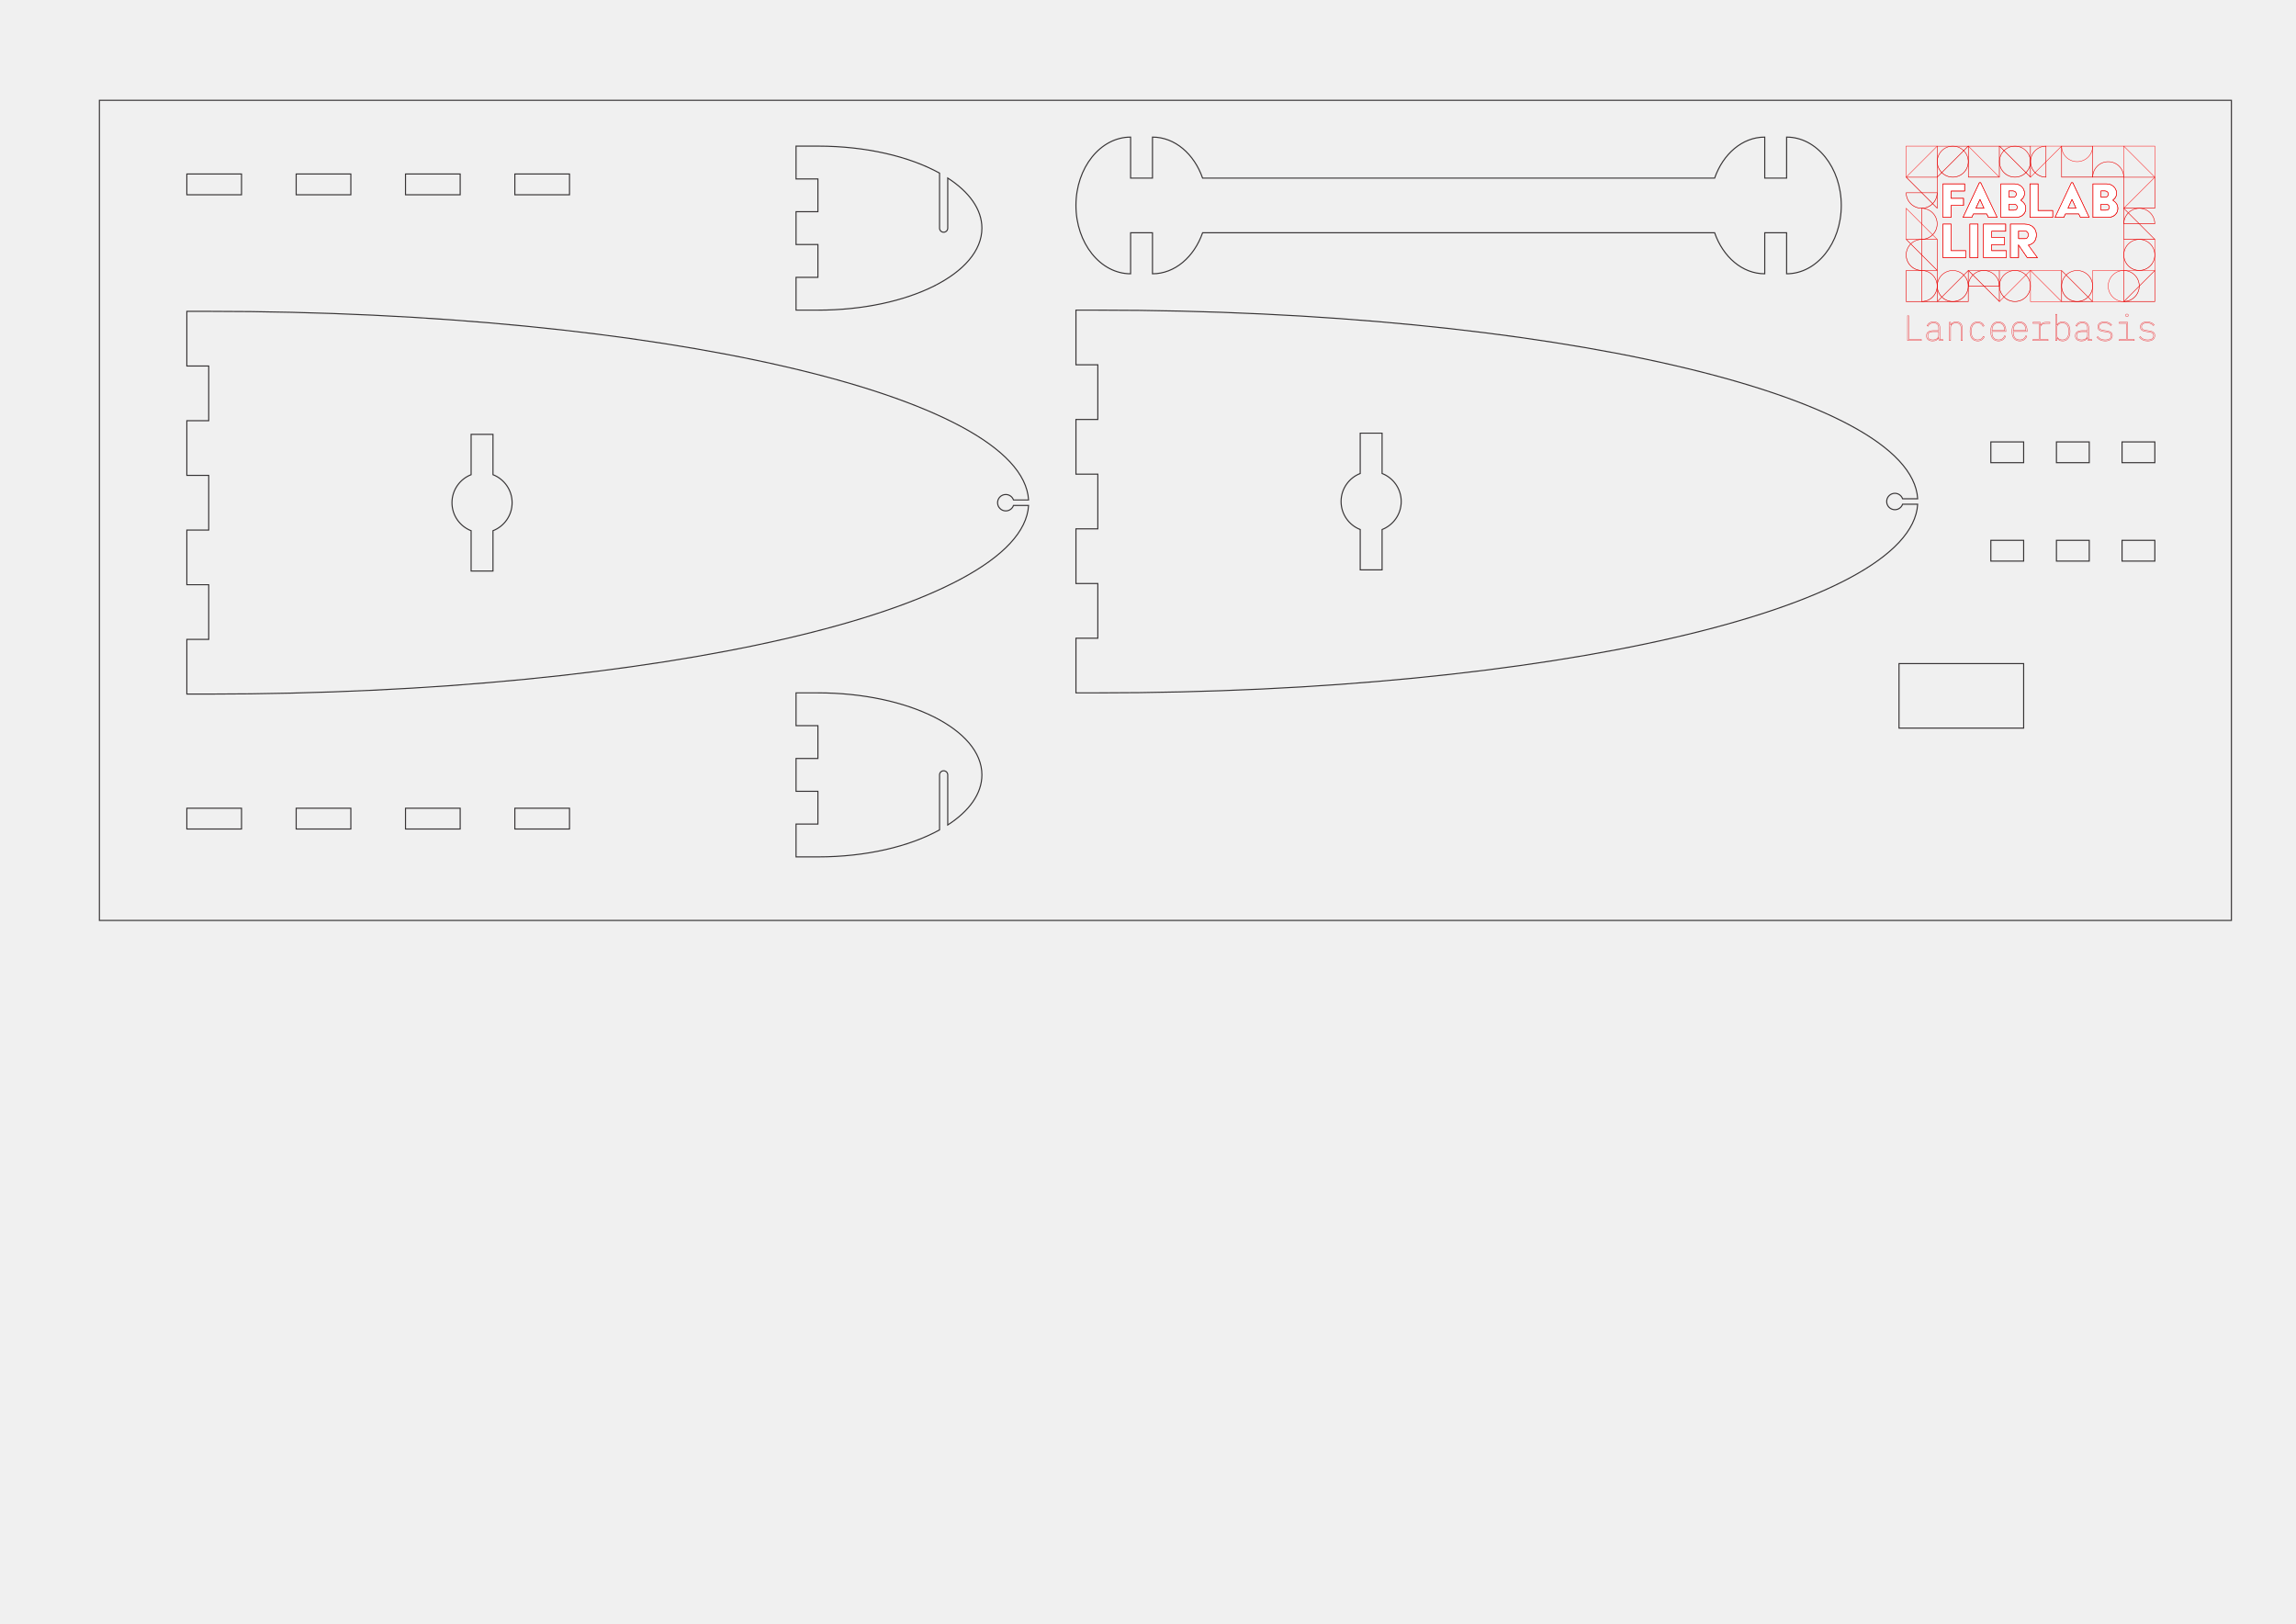
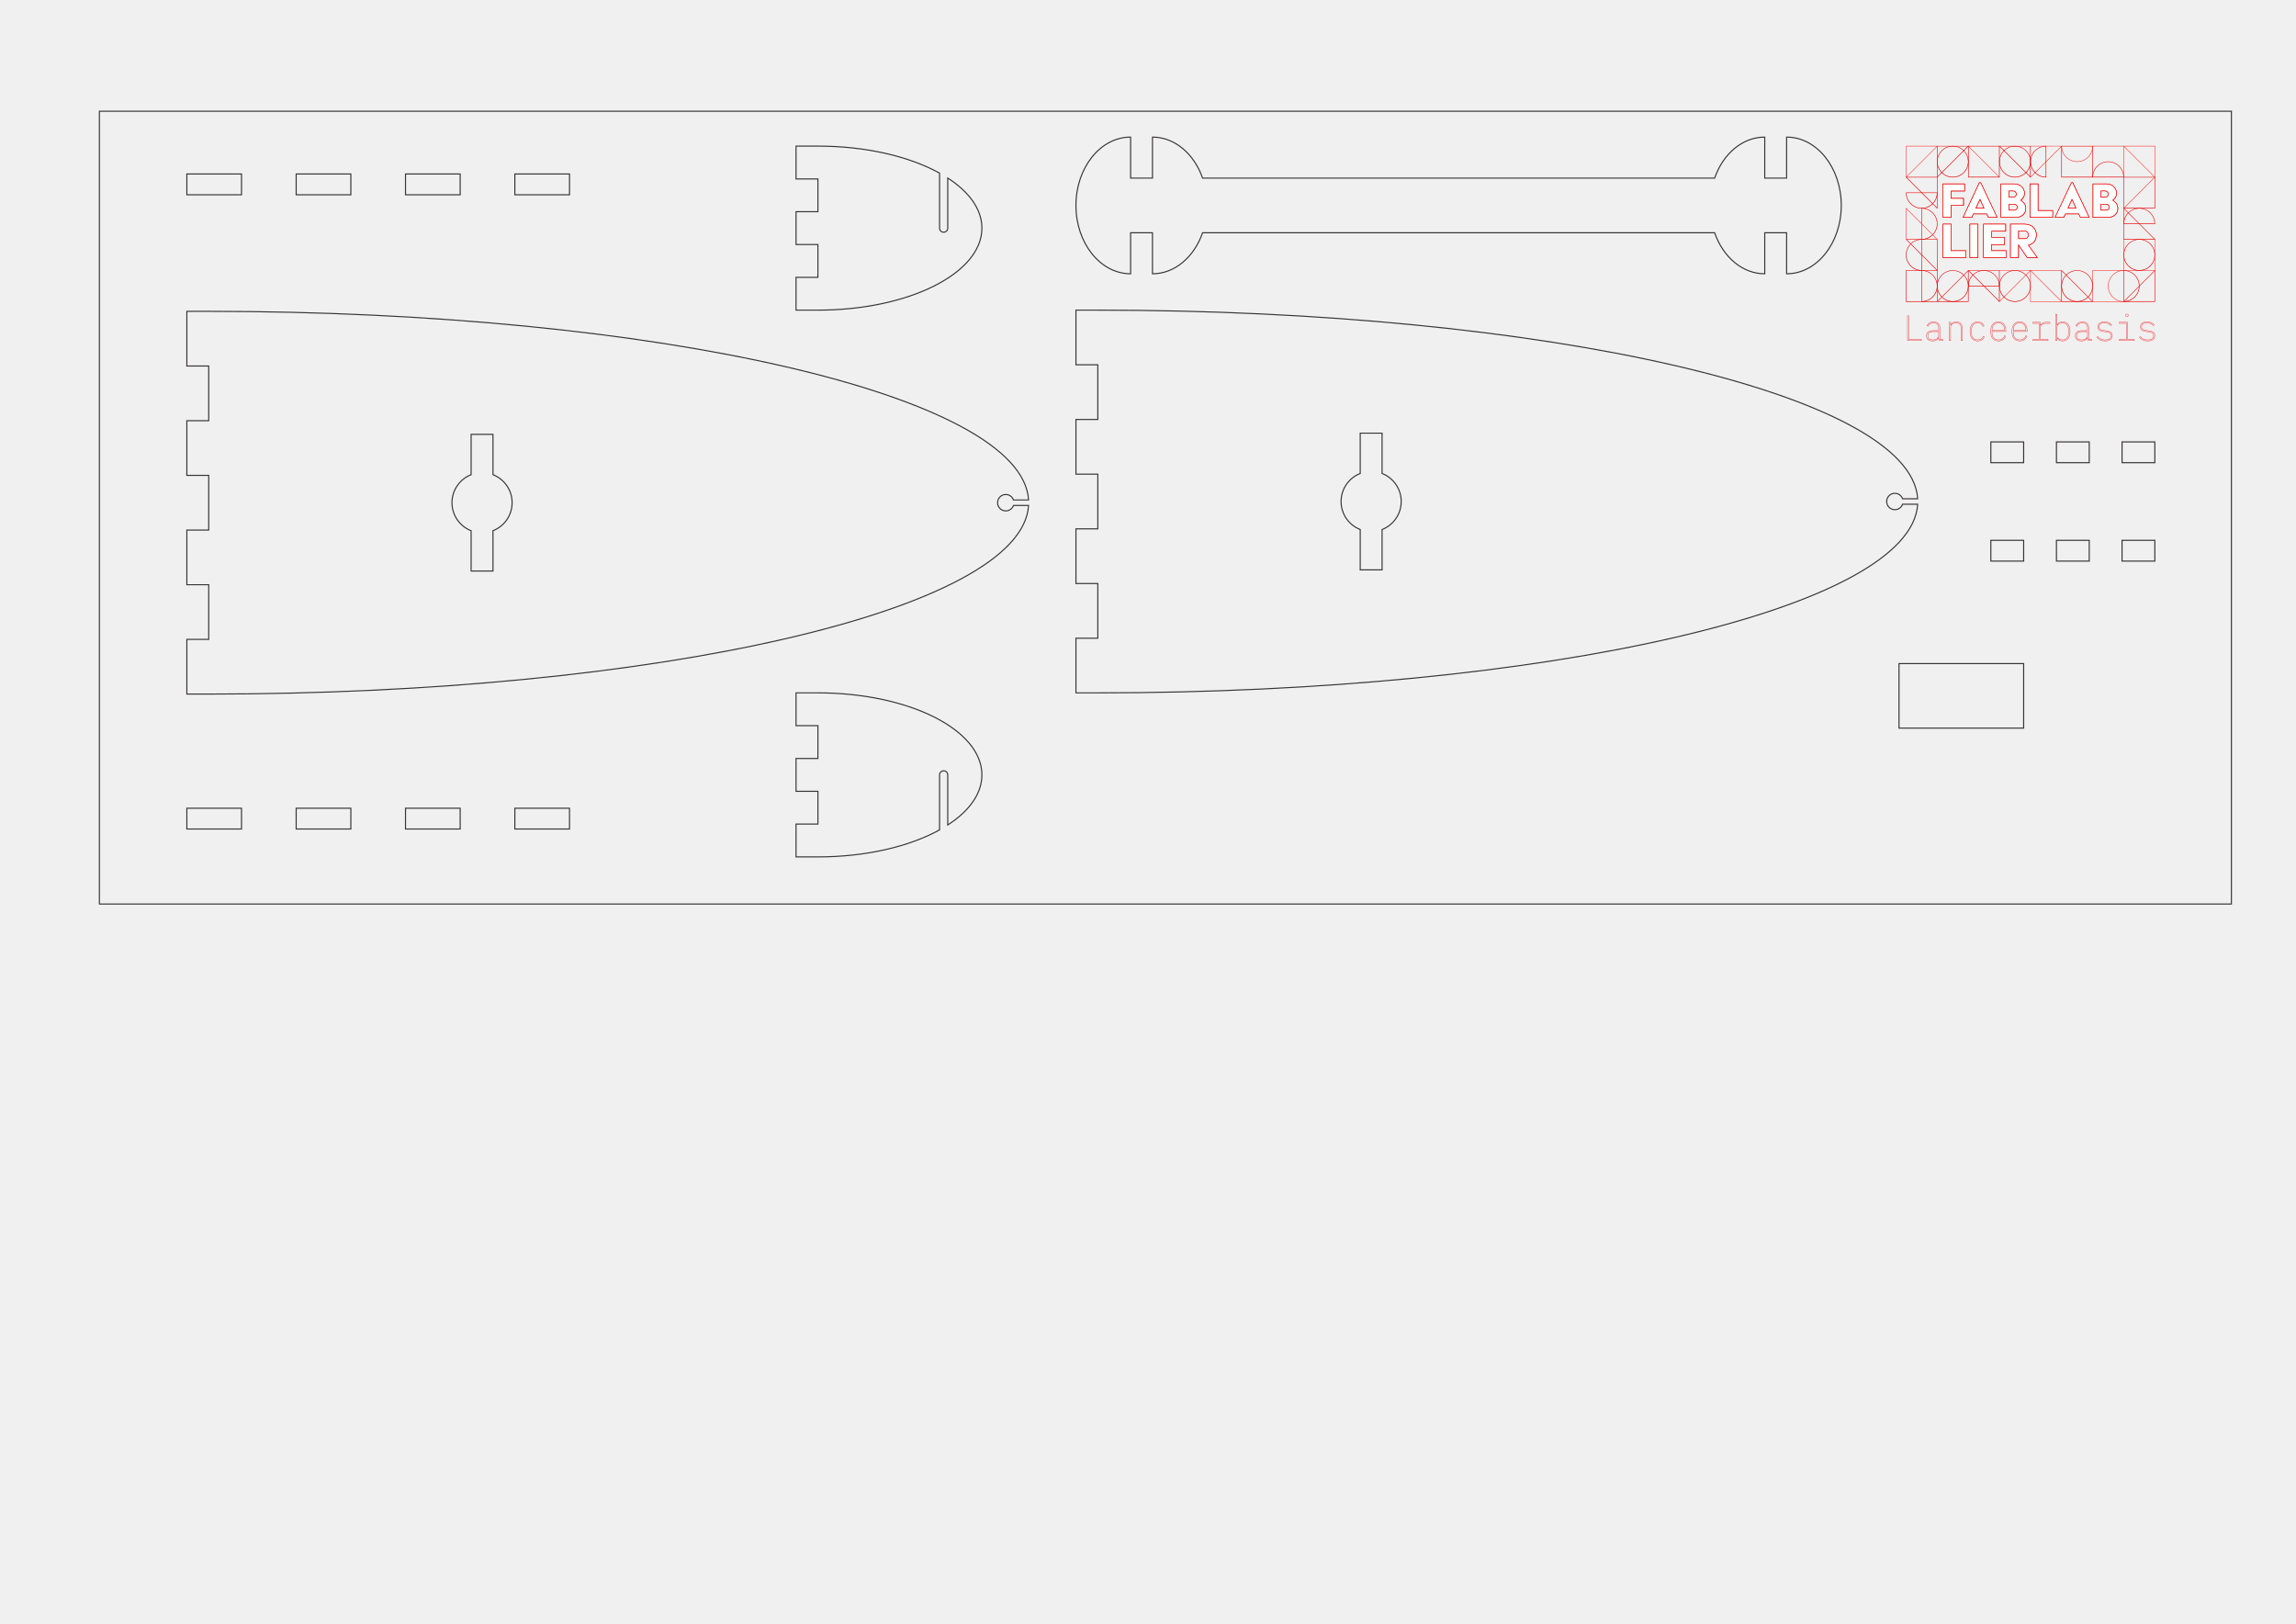
<svg xmlns="http://www.w3.org/2000/svg" xml:space="preserve" width="420mm" height="297mm" style="shape-rendering:geometricPrecision; text-rendering:geometricPrecision; image-rendering:optimizeQuality; fill-rule:evenodd; clip-rule:evenodd" viewBox="0 0 420 297" version="1.1">
  <defs>
    <style type="text/css">
   
    .str1 {stroke:#ED3237;stroke-width:0.076}
    .str2 {stroke:red;stroke-width:0.076}
    .str0 {stroke:#373435;stroke-width:0.2}
    .fil0 {fill:none}
    .fil1 {fill:none;fill-rule:nonzero}
    .fil2 {fill:black}
    .fil3 {fill:white}
   
  </style>
  </defs>
  <g id="Layer_x0020_1">
-     <rect class="fil0 str0" x="18.185" y="18.344" width="390" height="150" />
+     <rect class="fil0 str0" x="18.185" y="20.344" width="390" height="145" />
    <rect class="fil0 str0" x="364.179" y="80.823" width="6" height="3.8" />
    <rect class="fil0 str0" x="376.179" y="80.823" width="6" height="3.8" />
    <rect class="fil0 str0" x="388.179" y="80.823" width="6" height="3.8" />
    <rect class="fil0 str0" x="364.179" y="98.823" width="6" height="3.8" />
    <rect class="fil0 str0" x="376.179" y="98.823" width="6" height="3.8" />
    <rect class="fil0 str0" x="388.179" y="98.823" width="6" height="3.8" />
    <path class="fil0 str0" d="M200.82 126.723c82.126,0 148.825,-15.401 149.973,-34.5l-2.756 0c-0.206,0.583 -0.761,1 -1.415,1 -0.828,0 -1.5,-0.672 -1.5,-1.5 0,-0.828 0.672,-1.5 1.5,-1.5 0.653,0 1.208,0.417 1.415,1l2.756 0c-1.148,-19.099 -67.847,-34.5 -149.973,-34.5l-4 0 0 10 4 0 0 10 -4 0 0 10 4 0 0 10 -4 0 0 10 4 0 0 10 -4 0 0 10 4 0z" />
    <rect class="fil0 str0" x="34.18" y="31.823" width="10" height="3.8" />
    <rect class="fil0 str0" x="54.179" y="31.823" width="10" height="3.8" />
    <rect class="fil0 str0" x="74.179" y="31.823" width="10" height="3.8" />
    <rect class="fil0 str0" x="94.179" y="31.823" width="10" height="3.8" />
    <rect class="fil0 str0" x="34.18" y="147.823" width="10" height="3.8" />
    <rect class="fil0 str0" x="54.179" y="147.823" width="10" height="3.8" />
    <rect class="fil0 str0" x="74.179" y="147.823" width="10" height="3.8" />
    <rect class="fil0 str0" x="94.179" y="147.823" width="10" height="3.8" />
    <rect class="fil0 str0" x="347.379" y="121.369" width="22.8" height="11.8" />
    <path class="fil0 str0" d="M149.618 126.723l-4 0 0 6 4 0 0 6 -4 0 0 6 4 0 0 6 -4 0 0 6 4 0c8.825,0 16.76,-1.906 22.25,-4.939l0 -10.061c0,-0.414 0.336,-0.75 0.75,-0.75 0.414,0 0.75,0.336 0.75,0.75l0 9.164c3.918,-2.535 6.25,-5.713 6.25,-9.164 0,-8.284 -13.431,-15 -30,-15z" />
    <g>
  </g>
    <g>
  </g>
    <g>
  </g>
    <g>
  </g>
    <g>
  </g>
    <g>
  </g>
    <g>
  </g>
    <g>
  </g>
    <g>
  </g>
    <g>
  </g>
    <g>
  </g>
    <g>
  </g>
    <polygon class="fil1 str1" points="348.939,62.285 348.939,57.76 349.172,57.76 349.172,62.071 351.467,62.071 351.467,62.285 " />
    <path id="1" class="fil1 str1" d="M354.928 62.285c-0.099,0 -0.171,-0.024 -0.214,-0.071 -0.043,-0.048 -0.067,-0.115 -0.071,-0.201l0 -0.24 -0.026 0c-0.078,0.164 -0.203,0.304 -0.376,0.418 -0.173,0.115 -0.411,0.172 -0.713,0.172 -0.359,0 -0.635,-0.082 -0.83,-0.246 -0.195,-0.164 -0.292,-0.398 -0.292,-0.7 0,-0.138 0.022,-0.266 0.065,-0.383 0.043,-0.117 0.117,-0.217 0.22,-0.301 0.104,-0.084 0.24,-0.149 0.408,-0.195 0.169,-0.045 0.376,-0.068 0.622,-0.068l0.914 0 0 -0.48c0,-0.316 -0.083,-0.549 -0.25,-0.7 -0.166,-0.151 -0.394,-0.227 -0.684,-0.227 -0.233,0 -0.439,0.049 -0.616,0.146 -0.177,0.097 -0.311,0.25 -0.402,0.457l-0.169 -0.11c0.091,-0.207 0.234,-0.375 0.431,-0.502 0.197,-0.128 0.451,-0.191 0.762,-0.191 0.363,0 0.646,0.096 0.849,0.288 0.203,0.192 0.305,0.464 0.305,0.814l0 2.12 0.531 0 0 0.201 -0.467 0zm-1.381 -0.117c0.147,0 0.286,-0.018 0.418,-0.055 0.132,-0.037 0.247,-0.091 0.347,-0.162 0.099,-0.071 0.178,-0.159 0.237,-0.263 0.058,-0.104 0.087,-0.225 0.087,-0.363l0 -0.674 -0.907 0c-0.385,0 -0.66,0.061 -0.827,0.185 -0.166,0.123 -0.25,0.284 -0.25,0.483l0 0.195c0,0.212 0.082,0.374 0.246,0.486 0.164,0.112 0.38,0.169 0.648,0.169z" />
    <path id="12" class="fil1 str1" d="M356.588 62.285l0 -3.345 0.227 0 0 0.493 0.019 0c0.03,-0.073 0.072,-0.145 0.126,-0.214 0.054,-0.069 0.122,-0.13 0.204,-0.181 0.082,-0.052 0.179,-0.094 0.292,-0.126 0.112,-0.032 0.242,-0.049 0.389,-0.049 0.367,0 0.648,0.107 0.843,0.321 0.195,0.214 0.292,0.524 0.292,0.93l0 2.172 -0.227 0 0 -2.133c0,-0.38 -0.082,-0.657 -0.246,-0.83 -0.164,-0.173 -0.402,-0.259 -0.713,-0.259 -0.125,0 -0.247,0.017 -0.366,0.052 -0.119,0.035 -0.224,0.086 -0.314,0.155 -0.091,0.069 -0.163,0.156 -0.217,0.259 -0.054,0.104 -0.081,0.225 -0.081,0.363l0 2.392 -0.227 0z" />
    <path id="123" class="fil1 str1" d="M361.78 62.362c-0.445,0 -0.791,-0.149 -1.037,-0.447 -0.246,-0.298 -0.369,-0.733 -0.369,-1.303 0,-0.571 0.123,-1.005 0.369,-1.303 0.246,-0.298 0.592,-0.447 1.037,-0.447 0.298,0 0.544,0.068 0.739,0.204 0.195,0.136 0.333,0.314 0.415,0.535l-0.195 0.078c-0.073,-0.199 -0.192,-0.351 -0.356,-0.457 -0.164,-0.106 -0.365,-0.159 -0.603,-0.159 -0.376,0 -0.663,0.122 -0.862,0.366 -0.199,0.244 -0.298,0.576 -0.298,0.995l0 0.376c0,0.419 0.099,0.751 0.298,0.995 0.199,0.244 0.486,0.366 0.862,0.366 0.255,0 0.467,-0.058 0.635,-0.175 0.169,-0.117 0.298,-0.274 0.389,-0.473l0.175 0.104c-0.043,0.104 -0.102,0.2 -0.175,0.288 -0.073,0.089 -0.16,0.167 -0.259,0.237 -0.099,0.069 -0.213,0.123 -0.34,0.162 -0.128,0.039 -0.269,0.058 -0.425,0.058z" />
    <path id="1234" class="fil1 str1" d="M365.579 62.362c-0.45,0 -0.801,-0.149 -1.053,-0.447 -0.253,-0.298 -0.379,-0.733 -0.379,-1.303 0,-0.571 0.125,-1.005 0.376,-1.303 0.251,-0.298 0.592,-0.447 1.024,-0.447 0.225,0 0.423,0.04 0.596,0.12 0.173,0.08 0.318,0.193 0.434,0.34 0.117,0.147 0.205,0.324 0.266,0.531 0.06,0.207 0.091,0.436 0.091,0.687l0 0.091 -2.541 0 0 0.169c0,0.419 0.103,0.751 0.308,0.995 0.205,0.244 0.498,0.366 0.878,0.366 0.268,0 0.495,-0.063 0.681,-0.188 0.186,-0.125 0.328,-0.313 0.428,-0.564l0.181 0.097c-0.099,0.259 -0.258,0.467 -0.476,0.622 -0.218,0.156 -0.489,0.233 -0.814,0.233zm-0.032 -3.306c-0.367,0 -0.651,0.123 -0.853,0.369 -0.201,0.246 -0.301,0.579 -0.301,0.998l0 0.026 2.301 0 0 -0.032c0,-0.419 -0.099,-0.751 -0.298,-0.995 -0.199,-0.244 -0.482,-0.366 -0.849,-0.366z" />
    <path id="12345" class="fil1 str1" d="M369.468 62.362c-0.45,0 -0.801,-0.149 -1.053,-0.447 -0.253,-0.298 -0.379,-0.733 -0.379,-1.303 0,-0.571 0.125,-1.005 0.376,-1.303 0.251,-0.298 0.592,-0.447 1.024,-0.447 0.225,0 0.423,0.04 0.596,0.12 0.173,0.08 0.318,0.193 0.434,0.34 0.117,0.147 0.205,0.324 0.266,0.531 0.06,0.207 0.091,0.436 0.091,0.687l0 0.091 -2.541 0 0 0.169c0,0.419 0.103,0.751 0.308,0.995 0.205,0.244 0.498,0.366 0.878,0.366 0.268,0 0.495,-0.063 0.681,-0.188 0.186,-0.125 0.328,-0.313 0.428,-0.564l0.181 0.097c-0.099,0.259 -0.258,0.467 -0.476,0.622 -0.218,0.156 -0.489,0.233 -0.814,0.233zm-0.032 -3.306c-0.367,0 -0.651,0.123 -0.853,0.369 -0.201,0.246 -0.301,0.579 -0.301,0.998l0 0.026 2.301 0 0 -0.032c0,-0.419 -0.099,-0.751 -0.298,-0.995 -0.199,-0.244 -0.482,-0.366 -0.849,-0.366z" />
    <path id="123456" class="fil1 str1" d="M371.88 62.084l1.115 0 0 -2.943 -1.115 0 0 -0.201 1.342 0 0 0.571 0.019 0c0.039,-0.078 0.085,-0.151 0.139,-0.22 0.054,-0.069 0.122,-0.13 0.204,-0.181 0.082,-0.052 0.178,-0.093 0.288,-0.123 0.11,-0.03 0.241,-0.045 0.392,-0.045l0.713 0 0 0.214 -0.752 0c-0.138,0 -0.268,0.017 -0.389,0.052 -0.121,0.035 -0.227,0.086 -0.318,0.156 -0.091,0.069 -0.163,0.154 -0.217,0.256 -0.054,0.102 -0.081,0.219 -0.081,0.353l0 2.113 1.426 0 0 0.201 -2.768 0 0 -0.201z" />
    <path id="1234567" class="fil1 str1" d="M376.022 57.488l0.227 0 0 1.964 0.019 0c0.078,-0.155 0.203,-0.293 0.376,-0.412 0.173,-0.119 0.395,-0.178 0.668,-0.178 0.423,0 0.754,0.147 0.992,0.441 0.238,0.294 0.356,0.73 0.356,1.31 0,0.579 -0.119,1.016 -0.356,1.309 -0.238,0.294 -0.568,0.441 -0.992,0.441 -0.272,0 -0.495,-0.059 -0.668,-0.178 -0.173,-0.119 -0.298,-0.256 -0.376,-0.412l-0.019 0 0 0.512 -0.227 0 0 -4.797zm1.238 4.674c0.372,0 0.657,-0.122 0.856,-0.366 0.199,-0.244 0.298,-0.576 0.298,-0.995l0 -0.376c0,-0.419 -0.099,-0.751 -0.298,-0.995 -0.199,-0.244 -0.484,-0.366 -0.856,-0.366 -0.134,0 -0.261,0.019 -0.382,0.058 -0.121,0.039 -0.228,0.095 -0.321,0.169 -0.093,0.073 -0.168,0.162 -0.224,0.266 -0.056,0.104 -0.084,0.218 -0.084,0.344l0 1.426c0,0.125 0.028,0.24 0.084,0.344 0.056,0.104 0.131,0.192 0.224,0.266 0.093,0.073 0.2,0.13 0.321,0.169 0.121,0.039 0.248,0.058 0.382,0.058z" />
    <path id="12345678" class="fil1 str1" d="M382.154 62.285c-0.099,0 -0.171,-0.024 -0.214,-0.071 -0.043,-0.048 -0.067,-0.115 -0.071,-0.201l0 -0.24 -0.026 0c-0.078,0.164 -0.203,0.304 -0.376,0.418 -0.173,0.115 -0.411,0.172 -0.713,0.172 -0.359,0 -0.635,-0.082 -0.83,-0.246 -0.195,-0.164 -0.292,-0.398 -0.292,-0.7 0,-0.138 0.022,-0.266 0.065,-0.383 0.043,-0.117 0.117,-0.217 0.22,-0.301 0.104,-0.084 0.24,-0.149 0.408,-0.195 0.169,-0.045 0.376,-0.068 0.622,-0.068l0.914 0 0 -0.48c0,-0.316 -0.083,-0.549 -0.25,-0.7 -0.166,-0.151 -0.394,-0.227 -0.684,-0.227 -0.233,0 -0.439,0.049 -0.616,0.146 -0.177,0.097 -0.311,0.25 -0.402,0.457l-0.169 -0.11c0.091,-0.207 0.234,-0.375 0.431,-0.502 0.197,-0.128 0.451,-0.191 0.762,-0.191 0.363,0 0.646,0.096 0.849,0.288 0.203,0.192 0.305,0.464 0.305,0.814l0 2.12 0.531 0 0 0.201 -0.467 0zm-1.381 -0.117c0.147,0 0.286,-0.018 0.418,-0.055 0.132,-0.037 0.247,-0.091 0.347,-0.162 0.099,-0.071 0.178,-0.159 0.237,-0.263 0.058,-0.104 0.087,-0.225 0.087,-0.363l0 -0.674 -0.907 0c-0.385,0 -0.66,0.061 -0.827,0.185 -0.166,0.123 -0.25,0.284 -0.25,0.483l0 0.195c0,0.212 0.082,0.374 0.246,0.486 0.164,0.112 0.38,0.169 0.648,0.169z" />
    <path id="123456789" class="fil1 str1" d="M385.078 62.362c-0.324,0 -0.608,-0.055 -0.852,-0.165 -0.244,-0.11 -0.457,-0.276 -0.638,-0.496l0.162 -0.136c0.169,0.207 0.36,0.36 0.574,0.457 0.214,0.097 0.466,0.146 0.755,0.146 0.329,0 0.593,-0.064 0.794,-0.191 0.201,-0.128 0.301,-0.325 0.301,-0.593 0,-0.117 -0.019,-0.214 -0.058,-0.292 -0.039,-0.078 -0.095,-0.142 -0.169,-0.191 -0.073,-0.05 -0.162,-0.089 -0.266,-0.117 -0.104,-0.028 -0.218,-0.051 -0.344,-0.068l-0.519 -0.071c-0.143,-0.022 -0.279,-0.049 -0.408,-0.081 -0.13,-0.032 -0.243,-0.081 -0.34,-0.146 -0.097,-0.065 -0.175,-0.148 -0.233,-0.25 -0.058,-0.102 -0.087,-0.23 -0.087,-0.386 0,-0.164 0.032,-0.305 0.097,-0.421 0.065,-0.117 0.152,-0.212 0.263,-0.285 0.11,-0.073 0.24,-0.128 0.389,-0.162 0.149,-0.035 0.308,-0.052 0.476,-0.052 0.16,0 0.306,0.014 0.438,0.042 0.132,0.028 0.251,0.067 0.356,0.117 0.106,0.05 0.201,0.106 0.285,0.169 0.084,0.063 0.159,0.129 0.224,0.198l-0.155 0.156c-0.052,-0.06 -0.112,-0.12 -0.181,-0.178 -0.069,-0.058 -0.15,-0.11 -0.243,-0.156 -0.093,-0.045 -0.199,-0.082 -0.318,-0.11 -0.119,-0.028 -0.256,-0.042 -0.412,-0.042 -0.302,0 -0.543,0.057 -0.723,0.172 -0.179,0.115 -0.269,0.295 -0.269,0.541 0,0.117 0.019,0.213 0.058,0.288 0.039,0.076 0.095,0.138 0.169,0.188 0.073,0.05 0.162,0.089 0.266,0.117 0.104,0.028 0.218,0.051 0.344,0.068l0.525 0.078c0.143,0.022 0.278,0.049 0.405,0.081 0.127,0.032 0.24,0.08 0.337,0.143 0.097,0.063 0.175,0.146 0.233,0.25 0.058,0.104 0.087,0.233 0.087,0.389 0,0.169 -0.034,0.316 -0.101,0.441 -0.067,0.125 -0.159,0.228 -0.276,0.308 -0.117,0.08 -0.256,0.141 -0.418,0.181 -0.162,0.041 -0.338,0.062 -0.528,0.062z" />
    <path id="12345678910" class="fil1 str1" d="M389.077 57.896c-0.086,0 -0.148,-0.018 -0.185,-0.055 -0.037,-0.037 -0.055,-0.083 -0.055,-0.139l0 -0.058c0,-0.056 0.018,-0.103 0.055,-0.139 0.037,-0.037 0.098,-0.055 0.185,-0.055 0.086,0 0.148,0.018 0.185,0.055 0.037,0.037 0.055,0.083 0.055,0.139l0 0.058c0,0.056 -0.018,0.103 -0.055,0.139 -0.037,0.037 -0.098,0.055 -0.185,0.055zm-1.413 4.188l1.303 0 0 -2.943 -1.303 0 0 -0.201 1.53 0 0 3.144 1.219 0 0 0.201 -2.748 0 0 -0.201z" />
    <path id="1234567891011" class="fil1 str1" d="M392.856 62.362c-0.324,0 -0.608,-0.055 -0.852,-0.165 -0.244,-0.11 -0.457,-0.276 -0.638,-0.496l0.162 -0.136c0.169,0.207 0.36,0.36 0.574,0.457 0.214,0.097 0.466,0.146 0.755,0.146 0.329,0 0.593,-0.064 0.794,-0.191 0.201,-0.128 0.301,-0.325 0.301,-0.593 0,-0.117 -0.019,-0.214 -0.058,-0.292 -0.039,-0.078 -0.095,-0.142 -0.169,-0.191 -0.073,-0.05 -0.162,-0.089 -0.266,-0.117 -0.104,-0.028 -0.218,-0.051 -0.344,-0.068l-0.519 -0.071c-0.143,-0.022 -0.279,-0.049 -0.408,-0.081 -0.13,-0.032 -0.243,-0.081 -0.34,-0.146 -0.097,-0.065 -0.175,-0.148 -0.233,-0.25 -0.058,-0.102 -0.087,-0.23 -0.087,-0.386 0,-0.164 0.032,-0.305 0.097,-0.421 0.065,-0.117 0.152,-0.212 0.263,-0.285 0.11,-0.073 0.24,-0.128 0.389,-0.162 0.149,-0.035 0.308,-0.052 0.476,-0.052 0.16,0 0.306,0.014 0.438,0.042 0.132,0.028 0.251,0.067 0.356,0.117 0.106,0.05 0.201,0.106 0.285,0.169 0.084,0.063 0.159,0.129 0.224,0.198l-0.155 0.156c-0.052,-0.06 -0.112,-0.12 -0.181,-0.178 -0.069,-0.058 -0.15,-0.11 -0.243,-0.156 -0.093,-0.045 -0.199,-0.082 -0.318,-0.11 -0.119,-0.028 -0.256,-0.042 -0.412,-0.042 -0.302,0 -0.543,0.057 -0.723,0.172 -0.179,0.115 -0.269,0.295 -0.269,0.541 0,0.117 0.019,0.213 0.058,0.288 0.039,0.076 0.095,0.138 0.169,0.188 0.073,0.05 0.162,0.089 0.266,0.117 0.104,0.028 0.218,0.051 0.344,0.068l0.525 0.078c0.143,0.022 0.278,0.049 0.405,0.081 0.127,0.032 0.24,0.08 0.337,0.143 0.097,0.063 0.175,0.146 0.233,0.25 0.058,0.104 0.087,0.233 0.087,0.389 0,0.169 -0.034,0.316 -0.101,0.441 -0.067,0.125 -0.159,0.228 -0.276,0.308 -0.117,0.08 -0.256,0.141 -0.418,0.181 -0.162,0.041 -0.338,0.062 -0.528,0.062z" />
    <g>
      <g>
        <path class="fil2 str2" d="M388.509 49.482c1.552,0.011 2.809,1.274 2.809,2.826 0,1.552 -1.262,2.821 -2.809,2.826l0 -5.653m-0.017 -0.011l0 5.687c1.57,0 2.844,-1.274 2.844,-2.843 0,-1.575 -1.274,-2.844 -2.844,-2.844l0 0z" />
      </g>
      <g>
        <path class="fil2 str2" d="M351.544 49.482c1.553,0.011 2.809,1.274 2.809,2.826 0,1.552 -1.262,2.821 -2.809,2.826l0 -5.653m-0.017 -0.011l0 5.687c1.57,0 2.844,-1.274 2.844,-2.843 0,-1.575 -1.274,-2.844 -2.844,-2.844l0 0z" />
      </g>
      <g>
        <path class="fil2 str2" d="M354.353 43.795l0 5.63 -5.63 -5.63 5.63 0m0.017 -0.011l-5.687 0 5.687 5.687 0 -5.687 0 0z" />
      </g>
      <g>
        <path class="fil2 str2" d="M351.51 43.795l0 5.653c-1.552,-0.011 -2.809,-1.274 -2.809,-2.826 0,-1.552 1.257,-2.815 2.809,-2.826m0.017 -0.011c-1.57,0 -2.844,1.274 -2.844,2.844 0,1.57 1.274,2.844 2.844,2.844l0 -5.687 0 0z" />
      </g>
      <g>
        <path class="fil2 str2" d="M354.353 49.482l0 5.653 -5.653 0 0 -5.653 5.653 0m0.017 -0.011l-5.687 0 0 5.687 5.687 0 0 -5.687 0 0z" />
      </g>
      <g>
        <path class="fil2 str2" d="M362.901 49.482c1.552,0 2.821,1.262 2.826,2.809l-5.653 0c0.006,-1.547 1.274,-2.809 2.826,-2.809m0 -0.011c-1.57,0 -2.844,1.274 -2.844,2.844l5.687 0c0,-1.575 -1.274,-2.844 -2.843,-2.844l0 0z" />
      </g>
      <g>
        <path class="fil2 str2" d="M365.727 49.482l0 5.63 -5.63 -5.63 5.63 0m0.017 -0.011l-5.687 0 5.687 5.687 0 -5.687 0 0z" />
      </g>
      <g>
        <path class="fil2 str2" d="M357.214 49.482c1.558,0 2.826,1.268 2.826,2.826 0,1.558 -1.268,2.826 -2.826,2.826 -1.558,0 -2.826,-1.268 -2.826,-2.826 0,-1.558 1.268,-2.826 2.826,-2.826m0 -0.011c-1.57,0 -2.843,1.274 -2.843,2.844 0,1.57 1.274,2.843 2.843,2.843 1.57,0 2.844,-1.274 2.844,-2.843 0,-1.575 -1.274,-2.844 -2.844,-2.844l0 0z" />
      </g>
      <g>
        <path class="fil2 str2" d="M360.04 49.505l0 5.63 -5.63 0 5.63 -5.63m0.017 -0.034l-5.687 5.687 5.687 0 0 -5.687 0 0z" />
      </g>
      <g>
        <path class="fil2 str2" d="M377.135 49.505l5.63 5.63 -5.63 0 0 -5.63m-0.017 -0.034l0 5.687 5.687 0 -5.687 -5.687 0 0z" />
      </g>
      <polyline class="fil0 str2" points="365.744,49.471 371.431,49.471 365.744,55.158 " />
      <polyline class="fil0 str2" points="388.492,49.471 382.805,49.471 382.805,55.158 388.492,55.158 " />
      <polyline class="fil0 str2" points="377.118,49.471 371.431,49.471 371.431,55.158 377.118,55.158 " />
      <path class="fil0 str2" d="M388.492 49.471c-1.57,0 -2.843,1.274 -2.843,2.844 0,1.57 1.274,2.843 2.843,2.843" />
      <g>
        <path class="fil2 str2" d="M391.336 38.108c1.553,0 2.821,1.262 2.826,2.809l-5.653 0c0.006,-1.547 1.274,-2.809 2.826,-2.809m0 -0.011c-1.57,0 -2.844,1.274 -2.844,2.844l5.687 0c0,-1.575 -1.274,-2.844 -2.844,-2.844l0 0z" />
      </g>
      <g>
        <path class="fil2 str2" d="M394.162 49.505l0 5.63 -5.63 0 5.63 -5.63m0.017 -0.034l-5.687 5.687 5.687 0 0 -5.687 0 0z" />
      </g>
      <line class="fil0 str2" x1="371.431" y1="49.471" x2="377.118" y2="55.158" />
      <g>
        <path class="fil2 str2" d="M368.588 49.482c1.558,0 2.826,1.268 2.826,2.826 0,1.558 -1.268,2.826 -2.826,2.826 -1.558,0 -2.826,-1.268 -2.826,-2.826 0,-1.558 1.268,-2.826 2.826,-2.826m0 -0.011c-1.57,0 -2.844,1.274 -2.844,2.844 0,1.57 1.274,2.843 2.844,2.843 1.57,0 2.844,-1.274 2.844,-2.843 0,-1.575 -1.274,-2.844 -2.844,-2.844l0 0z" />
      </g>
      <g>
        <path class="fil2 str2" d="M388.509 38.131l5.63 5.63 -5.63 0 0 -5.63m-0.017 -0.034l0 5.687 5.687 0 -5.687 -5.687 0 0z" />
      </g>
      <g>
        <path class="fil2 str2" d="M391.336 43.795c1.558,0 2.826,1.268 2.826,2.826 0,1.558 -1.268,2.826 -2.826,2.826 -1.558,0 -2.826,-1.268 -2.826,-2.826 0,-1.558 1.268,-2.826 2.826,-2.826m0 -0.011c-1.57,0 -2.844,1.274 -2.844,2.844 0,1.57 1.274,2.844 2.844,2.844 1.57,0 2.844,-1.274 2.844,-2.844 0,-1.575 -1.274,-2.844 -2.844,-2.844l0 0z" />
      </g>
      <polyline class="fil0 str2" points="388.492,43.784 388.492,49.471 394.179,49.471 394.179,43.784 " />
      <g>
        <path class="fil2 str2" d="M379.962 49.482c1.558,0 2.826,1.268 2.826,2.826 0,1.558 -1.268,2.826 -2.826,2.826 -1.558,0 -2.826,-1.268 -2.826,-2.826 0,-1.558 1.268,-2.826 2.826,-2.826m0 -0.011c-1.57,0 -2.844,1.274 -2.844,2.844 0,1.57 1.274,2.843 2.844,2.843 1.57,0 2.844,-1.274 2.844,-2.843 0,-1.575 -1.274,-2.844 -2.844,-2.844l0 0z" />
      </g>
      <g>
        <path class="fil2 str2" d="M374.258 26.735l0 5.653c-1.552,-0.011 -2.809,-1.274 -2.809,-2.826 0,-1.553 1.257,-2.815 2.809,-2.826m0.017 -0.011c-1.57,0 -2.844,1.274 -2.844,2.844 0,1.57 1.274,2.843 2.844,2.843l0 -5.687 0 0z" />
      </g>
      <g>
        <path class="fil2 str2" d="M354.353 32.422l0 5.63 -5.63 -5.63 5.63 0m0.017 -0.011l-5.687 0 5.687 5.687 0 -5.687 0 0z" />
      </g>
      <g>
        <path class="fil2 str2" d="M371.414 26.735l0 5.63 -5.63 -5.63 5.63 0m0.017 -0.011l-5.687 0 5.687 5.687 0 -5.687 0 0z" />
      </g>
      <g>
        <path class="fil2 str2" d="M360.018 26.735l-5.63 5.63 0 -5.63 5.63 0m0.04 -0.011l-5.687 0 0 5.687 5.687 -5.687 0 0z" />
      </g>
      <polyline class="fil0 str2" points="354.37,26.723 348.683,26.723 348.683,32.41 " />
      <g>
        <path class="fil2 str2" d="M394.162 32.422l0 5.653 -5.653 0 0 -5.653 5.653 0m0.017 -0.011l-5.687 0 0 5.687 5.687 0 0 -5.687 0 0z" />
      </g>
      <g>
        <path class="fil2 str2" d="M382.788 26.735l0 5.653 -5.653 0 0 -5.653 5.653 0m0.017 -0.011l-5.687 0 0 5.687 5.687 0 0 -5.687 0 0z" />
      </g>
      <g>
        <path class="fil2 str2" d="M365.727 26.735l0 5.653 -5.653 0 0 -5.653 5.653 0m0.017 -0.011l-5.687 0 0 5.687 5.687 0 0 -5.687 0 0z" />
      </g>
      <g>
        <path class="fil2 str2" d="M368.588 26.735c1.558,0 2.826,1.268 2.826,2.826 0,1.558 -1.268,2.826 -2.826,2.826 -1.558,0 -2.826,-1.268 -2.826,-2.826 0,-1.558 1.268,-2.826 2.826,-2.826m0 -0.011c-1.57,0 -2.844,1.274 -2.844,2.844 0,1.57 1.274,2.843 2.844,2.843 1.57,0 2.844,-1.274 2.844,-2.843 0,-1.57 -1.274,-2.844 -2.844,-2.844l0 0z" />
      </g>
      <g>
        <path class="fil2 str2" d="M385.649 29.578c1.552,0 2.821,1.262 2.826,2.809l-5.653 0c0.006,-1.547 1.274,-2.809 2.826,-2.809m0 -0.011c-1.57,0 -2.844,1.274 -2.844,2.843l5.687 0c0,-1.575 -1.274,-2.843 -2.843,-2.843l0 0z" />
      </g>
      <g>
        <path class="fil2 str2" d="M354.353 35.265c-0.011,1.552 -1.274,2.809 -2.826,2.809 -1.553,0 -2.821,-1.262 -2.826,-2.809l5.653 0m0.017 -0.011l-5.687 0c0,1.57 1.274,2.844 2.844,2.844 1.57,0 2.844,-1.274 2.844,-2.844l0 0z" />
      </g>
      <line class="fil0 str2" x1="365.744" y1="32.41" x2="360.057" y2="26.723" />
      <line class="fil0 str2" x1="354.37" y1="26.723" x2="348.683" y2="32.41" />
      <polyline class="fil0 str2" points="371.431,26.723 377.118,26.723 371.431,32.41 " />
      <line class="fil0 str2" x1="388.492" y1="26.723" x2="394.179" y2="32.41" />
      <polyline class="fil0 str2" points="394.179,32.41 394.179,26.723 388.492,26.723 388.492,32.41 " />
      <g>
        <path class="fil2 str2" d="M357.214 26.735c1.558,0 2.826,1.268 2.826,2.826 0,1.558 -1.268,2.826 -2.826,2.826 -1.558,0 -2.826,-1.268 -2.826,-2.826 0,-1.558 1.268,-2.826 2.826,-2.826m0 -0.011c-1.57,0 -2.843,1.274 -2.843,2.844 0,1.57 1.274,2.843 2.843,2.843 1.57,0 2.844,-1.274 2.844,-2.843 0,-1.57 -1.274,-2.844 -2.844,-2.844l0 0z" />
      </g>
      <line class="fil0 str2" x1="388.492" y1="38.097" x2="394.179" y2="32.41" />
      <path class="fil0 str2" d="M377.118 26.723c0,1.57 1.274,2.844 2.844,2.844 1.57,0 2.844,-1.274 2.844,-2.844" />
      <line class="fil0 str2" x1="388.492" y1="26.723" x2="382.805" y2="26.723" />
      <polyline class="fil0 str2" points="348.683,43.784 348.683,38.097 354.37,43.784 " />
      <g>
        <path class="fil2 str2" d="M351.544 38.108c1.553,0.011 2.809,1.274 2.809,2.826 0,1.552 -1.262,2.821 -2.809,2.826l0 -5.653m-0.017 -0.011l0 5.687c1.57,0 2.844,-1.274 2.844,-2.843 0,-1.575 -1.274,-2.844 -2.844,-2.844l0 0z" />
      </g>
      <g>
        <g>
          <polygon class="fil3 str2" points="355.417,39.769 355.417,33.621 359.381,33.621 359.381,34.941 356.912,34.941 356.912,36.277 359.182,36.277 359.182,37.574 356.912,37.574 356.912,39.769 " />
          <path class="fil2 str2" d="M359.369 33.633l0 1.302 -2.451 0 -0.017 0 0 0.017 0 1.314 0 0.017 0.017 0 2.252 0 0 1.285 -2.252 0 -0.017 0 0 0.017 0 2.178 -1.479 0 0 -6.131 3.947 0m0.017 -0.017l-3.975 0 0 6.165 1.513 0 0 -2.201 2.269 0 0 -1.314 -2.269 0 0 -1.314 2.468 0 0 -1.336 -0.006 0z" />
        </g>
        <g>
          <path class="fil3 str2" d="M363.737 39.769l-0.307 -0.637 -2.445 0 -0.296 0.637 -1.604 0 2.991 -6.352 0.256 0 3.014 6.352 -1.609 0zm-2.286 -1.695l1.473 0 -0.717 -1.575 -0.029 0 -0.728 1.575z" />
          <path class="fil2 str2" d="M362.326 33.428l3.003 6.335 -1.587 0 -0.301 -0.626 -0.006 -0.011 -0.011 0 -2.434 0 -0.011 0 -0.006 0.011 -0.296 0.626 -1.587 0 2.986 -6.335 0.25 0m-0.893 4.652l0.023 0 1.45 0 0.023 0 -0.011 -0.023 -0.7 -1.564 -0.006 -0.011 -0.011 0 -0.023 0 -0.011 0 -0.006 0.011 -0.717 1.564 -0.011 0.023m0.899 -4.669l-0.267 0 -2.997 6.369 1.621 0 0.296 -0.637 2.434 0 0.307 0.637 1.621 0 -3.014 -6.369 0 0zm-0.87 4.652l0.717 -1.564 0.023 0 0.711 1.564 -1.45 0 0 0z" />
        </g>
        <g>
          <path class="fil3 str2" d="M366.017 39.769l0 -6.147 2.479 0c1.035,0 1.843,0.756 1.843,1.717 0,0.535 -0.193,0.899 -0.665,1.257l-0.006 0 0 0.029 0.006 0c0.648,0.461 0.899,0.887 0.899,1.513 0,0.807 -0.631,1.627 -1.843,1.627l-2.713 0 0 0.006zm1.484 -1.325l0.921 0c0.353,0 0.586,-0.21 0.586,-0.54 0,-0.318 -0.245,-0.552 -0.586,-0.552l-0.921 0 0 1.092zm0 -2.366l0.728 0c0.358,0 0.603,-0.239 0.603,-0.586 0,-0.324 -0.262,-0.574 -0.603,-0.574l-0.728 0 0 1.16z" />
          <path class="fil2 str2" d="M368.497 33.633c0.495,0 0.955,0.176 1.297,0.495 0.347,0.319 0.534,0.751 0.534,1.211 0,0.529 -0.193,0.893 -0.66,1.251l-0.006 0.006 0 0.006 0 0.023 0 0.006 0.006 0.006c0.648,0.461 0.899,0.881 0.899,1.507 0,0.802 -0.631,1.615 -1.831,1.615l-2.707 0 0 -6.125 2.468 0m-1.001 2.457l0.017 0 0.717 0c0.358,0 0.614,-0.244 0.614,-0.591 0,-0.33 -0.262,-0.58 -0.614,-0.58l-0.717 0 -0.017 0 0 0.017 0 1.143 0 0.011m0 2.36l0.017 0 0.916 0c0.358,0 0.591,-0.216 0.591,-0.552 0,-0.324 -0.25,-0.563 -0.591,-0.563l-0.916 0 -0.017 0 0 0.017 0 1.081 0 0.017m1.001 -4.834l-2.485 0 0 6.165 2.724 0c1.171,0 1.848,-0.779 1.848,-1.632 0,-0.637 -0.267,-1.069 -0.904,-1.518l0 -0.023c0.432,-0.33 0.665,-0.688 0.665,-1.262 0,-0.967 -0.819,-1.729 -1.848,-1.729l0 0zm-0.984 2.457l0 -1.143 0.717 0c0.347,0 0.597,0.244 0.597,0.563 0,0.341 -0.245,0.574 -0.597,0.574l-0.717 0 0 0.006zm0 2.36l0 -1.081 0.916 0c0.347,0 0.574,0.244 0.574,0.546 0,0.33 -0.228,0.535 -0.574,0.535l-0.916 0 0 0z" />
        </g>
        <g>
          <polygon class="fil3 str2" points="371.318,39.769 371.318,33.621 372.813,33.621 372.813,38.495 375.497,38.495 375.497,39.769 " />
          <path class="fil2 str2" d="M372.807 33.633l0 4.851 0 0.017 0.017 0 2.667 0 0 1.262 -4.157 0 0 -6.131 1.473 0m0.017 -0.017l-1.513 0 0 6.165 4.191 0 0 -1.297 -2.679 0 0 -4.868 0 0z" />
        </g>
        <g>
          <path class="fil3 str2" d="M380.57 39.769l-0.307 -0.637 -2.445 0 -0.296 0.637 -1.604 0 2.991 -6.352 0.256 0 3.014 6.352 -1.609 0zm-2.286 -1.695l1.473 0 -0.717 -1.575 -0.028 0 -0.728 1.575z" />
          <path class="fil2 str2" d="M379.16 33.428l3.003 6.335 -1.587 0 -0.301 -0.626 -0.006 -0.011 -0.011 0 -2.434 0 -0.011 0 -0.006 0.011 -0.296 0.626 -1.587 0 2.986 -6.335 0.25 0m-0.887 4.652l0.023 0 1.45 0 0.023 0 -0.011 -0.023 -0.705 -1.564 -0.006 -0.011 -0.011 0 -0.023 0 -0.011 0 -0.006 0.011 -0.711 1.564 -0.011 0.023m0.898 -4.669l-0.267 0 -2.997 6.369 1.621 0 0.296 -0.637 2.434 0 0.307 0.637 1.621 0 -3.014 -6.369 0 0zm-0.876 4.652l0.717 -1.564 0.023 0 0.711 1.564 -1.45 0 0 0z" />
        </g>
        <g>
          <path class="fil3 str2" d="M382.856 39.769l0 -6.147 2.479 0c1.035,0 1.843,0.756 1.843,1.717 0,0.535 -0.193,0.899 -0.665,1.257l-0.006 0 0 0.029 0.006 0c0.648,0.461 0.898,0.887 0.898,1.513 0,0.807 -0.631,1.627 -1.843,1.627l-2.713 0 0 0.006zm1.484 -1.325l0.921 0c0.352,0 0.586,-0.21 0.586,-0.54 0,-0.318 -0.244,-0.552 -0.586,-0.552l-0.921 0 0 1.092zm0 -2.366l0.728 0c0.358,0 0.603,-0.239 0.603,-0.586 0,-0.324 -0.262,-0.574 -0.603,-0.574l-0.728 0 0 1.16z" />
          <path class="fil2 str2" d="M385.336 33.633c0.495,0 0.955,0.176 1.297,0.495 0.347,0.319 0.535,0.751 0.535,1.211 0,0.529 -0.193,0.893 -0.66,1.251l-0.006 0.006 0 0.006 0 0.023 0 0.006 0.006 0.006c0.648,0.461 0.898,0.881 0.898,1.507 0,0.802 -0.631,1.615 -1.831,1.615l-2.713 0 0 -6.125 2.474 0m-1.007 2.457l0.017 0 0.717 0c0.358,0 0.614,-0.244 0.614,-0.591 0,-0.33 -0.262,-0.58 -0.614,-0.58l-0.717 0 -0.017 0 0 0.017 0 1.143 0 0.011m0 2.36l0.017 0 0.916 0c0.358,0 0.591,-0.216 0.591,-0.552 0,-0.324 -0.25,-0.563 -0.591,-0.563l-0.916 0 -0.017 0 0 0.017 0 1.081 0 0.017m1.007 -4.834l-2.485 0 0 6.165 2.724 0c1.172,0 1.848,-0.779 1.848,-1.632 0,-0.637 -0.267,-1.069 -0.904,-1.518l0 -0.023c0.432,-0.33 0.665,-0.688 0.665,-1.262 0,-0.967 -0.825,-1.729 -1.848,-1.729l0 0zm-0.99 2.457l0 -1.143 0.717 0c0.347,0 0.597,0.244 0.597,0.563 0,0.341 -0.244,0.574 -0.597,0.574l-0.717 0 0 0.006zm0 2.36l0 -1.081 0.916 0c0.347,0 0.574,0.244 0.574,0.546 0,0.33 -0.227,0.535 -0.574,0.535l-0.916 0 0 0z" />
        </g>
        <g>
          <polygon class="fil3 str2" points="355.417,47.128 355.417,40.98 356.912,40.98 356.912,45.848 359.597,45.848 359.597,47.128 " />
          <path class="fil2 str2" d="M356.907 40.986l0 4.851 0 0.017 0.017 0 2.667 0 0 1.262 -4.157 0 0 -6.13 1.473 0m0.017 -0.011l-1.513 0 0 6.165 4.191 0 0 -1.297 -2.679 0 0 -4.868 0 0z" />
        </g>
        <g>
          <rect class="fil3 str2" x="360.342" y="40.98" width="1.496" height="6.147" />
          <path class="fil2 str2" d="M361.826 40.986l0 6.13 -1.479 0 0 -6.13 1.479 0m0.017 -0.011l-1.513 0 0 6.165 1.513 0 0 -6.165 0 0z" />
        </g>
        <g>
          <polygon class="fil3 str2" points="362.838,47.128 362.838,40.98 366.899,40.98 366.899,42.3 364.328,42.3 364.328,43.426 366.7,43.426 366.7,44.722 364.328,44.722 364.328,45.848 367.012,45.848 367.012,47.128 " />
          <path class="fil2 str2" d="M366.887 40.986l0 1.302 -2.553 0 -0.011 0 0 0.017 0 1.109 0 0.017 0.017 0 2.354 0 0 1.285 -2.354 0 -0.017 0 0 0.017 0 1.109 0 0.017 0.017 0 2.667 0 0 1.262 -4.163 0 0 -6.136 4.043 0m0.017 -0.011l-4.078 0 0 6.165 4.191 0 0 -1.297 -2.679 0 0 -1.109 2.371 0 0 -1.314 -2.371 0 0 -1.109 2.571 0 0 -1.336 -0.006 0z" />
        </g>
        <g>
          <path class="fil3 str2" d="M370.834 47.128l-1.587 -2.32 0 2.32 -1.496 0 0 -6.148 2.571 0c1.302,0 2.178,0.785 2.178,1.956 0,1.024 -0.489,1.666 -1.45,1.905l-0.011 0.006 1.661 2.286 -1.865 0 0 -0.006zm-1.587 -3.475l1.223 0c0.353,0 0.574,-0.37 0.574,-0.717 0,-0.37 -0.279,-0.688 -0.614,-0.688l-1.177 0 0 1.405 -0.006 0z" />
          <path class="fil2 str2" d="M370.328 40.986c1.297,0 2.172,0.785 2.172,1.945 0,1.018 -0.489,1.661 -1.444,1.894l-0.023 0.006 0.011 0.017 1.643 2.263 -1.848 0 -1.57 -2.286 -0.029 -0.045 0 0.051 0 2.286 -1.479 0 0 -6.13 2.565 0m-1.086 2.673l0.017 0 1.211 0c0.358,0 0.58,-0.375 0.58,-0.722 0,-0.375 -0.284,-0.694 -0.62,-0.694l-1.171 0 -0.017 0 0 0.017 0 1.388 0 0.011m1.086 -2.684l-2.576 0 0 6.165 1.513 0 0 -2.303 1.57 2.303 1.888 0 -1.666 -2.292c0.916,-0.228 1.462,-0.83 1.462,-1.911 -0.006,-1.166 -0.864,-1.962 -2.189,-1.962l0 0zm-1.069 2.667l0 -1.388 1.171 0c0.341,0 0.609,0.319 0.609,0.677 0,0.358 -0.228,0.711 -0.563,0.711l-1.217 0 0 0z" />
        </g>
      </g>
    </g>
    <path class="fil0 str0" d="M206.819 32.574l4 0 0 -7.5c4.101,0 7.624,3.086 9.167,7.5l93.666 0c1.543,-4.415 5.067,-7.5 9.167,-7.5l0 7.5 4 0 0 -7.5c5.523,0 10,5.596 10,12.5 0,6.904 -4.477,12.5 -10,12.5l0 -7.5 -4 0 0 7.5c-4.101,0 -7.624,-3.086 -9.167,-7.5l-93.666 0c-1.543,4.415 -5.067,7.5 -9.167,7.5l0 -7.5 -4 0 0 7.5c-5.523,0 -10,-5.596 -10,-12.5 0,-6.904 4.477,-12.5 10,-12.5l0 7.5z" />
    <path class="fil0 str0" d="M248.82 104.223l0 -7.375c-2.049,-0.8 -3.5,-2.793 -3.5,-5.125 0,-2.332 1.451,-4.325 3.5,-5.125l0 -7.375 4 0 0 7.375c2.049,0.8 3.5,2.793 3.5,5.125 0,2.332 -1.451,4.325 -3.5,5.125l0 7.375 -4 0z" />
    <path class="fil0 str0" d="M149.618 56.723l-4 0 0 -6 4 0 0 -6 -4 0 0 -6 4 0 0 -6 -4 0 0 -6 4 0c8.825,0 16.76,1.906 22.25,4.939l0 10.061c0,0.414 0.336,0.75 0.75,0.75 0.414,0 0.75,-0.336 0.75,-0.75l0 -9.164c3.918,2.535 6.25,5.713 6.25,9.164 0,8.284 -13.431,15 -30,15z" />
    <path class="fil0 str0" d="M38.18 126.943c82.126,0 148.825,-15.401 149.973,-34.5l-2.756 0c-0.206,0.583 -0.761,1 -1.415,1 -0.828,0 -1.5,-0.672 -1.5,-1.5 0,-0.828 0.672,-1.5 1.5,-1.5 0.653,0 1.208,0.417 1.415,1l2.756 0c-1.148,-19.099 -67.847,-34.5 -149.973,-34.5l-4 0 0 10 4 0 0 10 -4 0 0 10 4 0 0 10 -4 0 0 10 4 0 0 10 -4 0 0 10 4 0z" />
    <path class="fil0 str0" d="M86.18 104.443l0 -7.375c-2.049,-0.8 -3.5,-2.793 -3.5,-5.125 0,-2.332 1.451,-4.325 3.5,-5.125l0 -7.375 4 0 0 7.375c2.049,0.8 3.5,2.793 3.5,5.125 0,2.332 -1.451,4.325 -3.5,5.125l0 7.375 -4 0z" />
  </g>
</svg>
